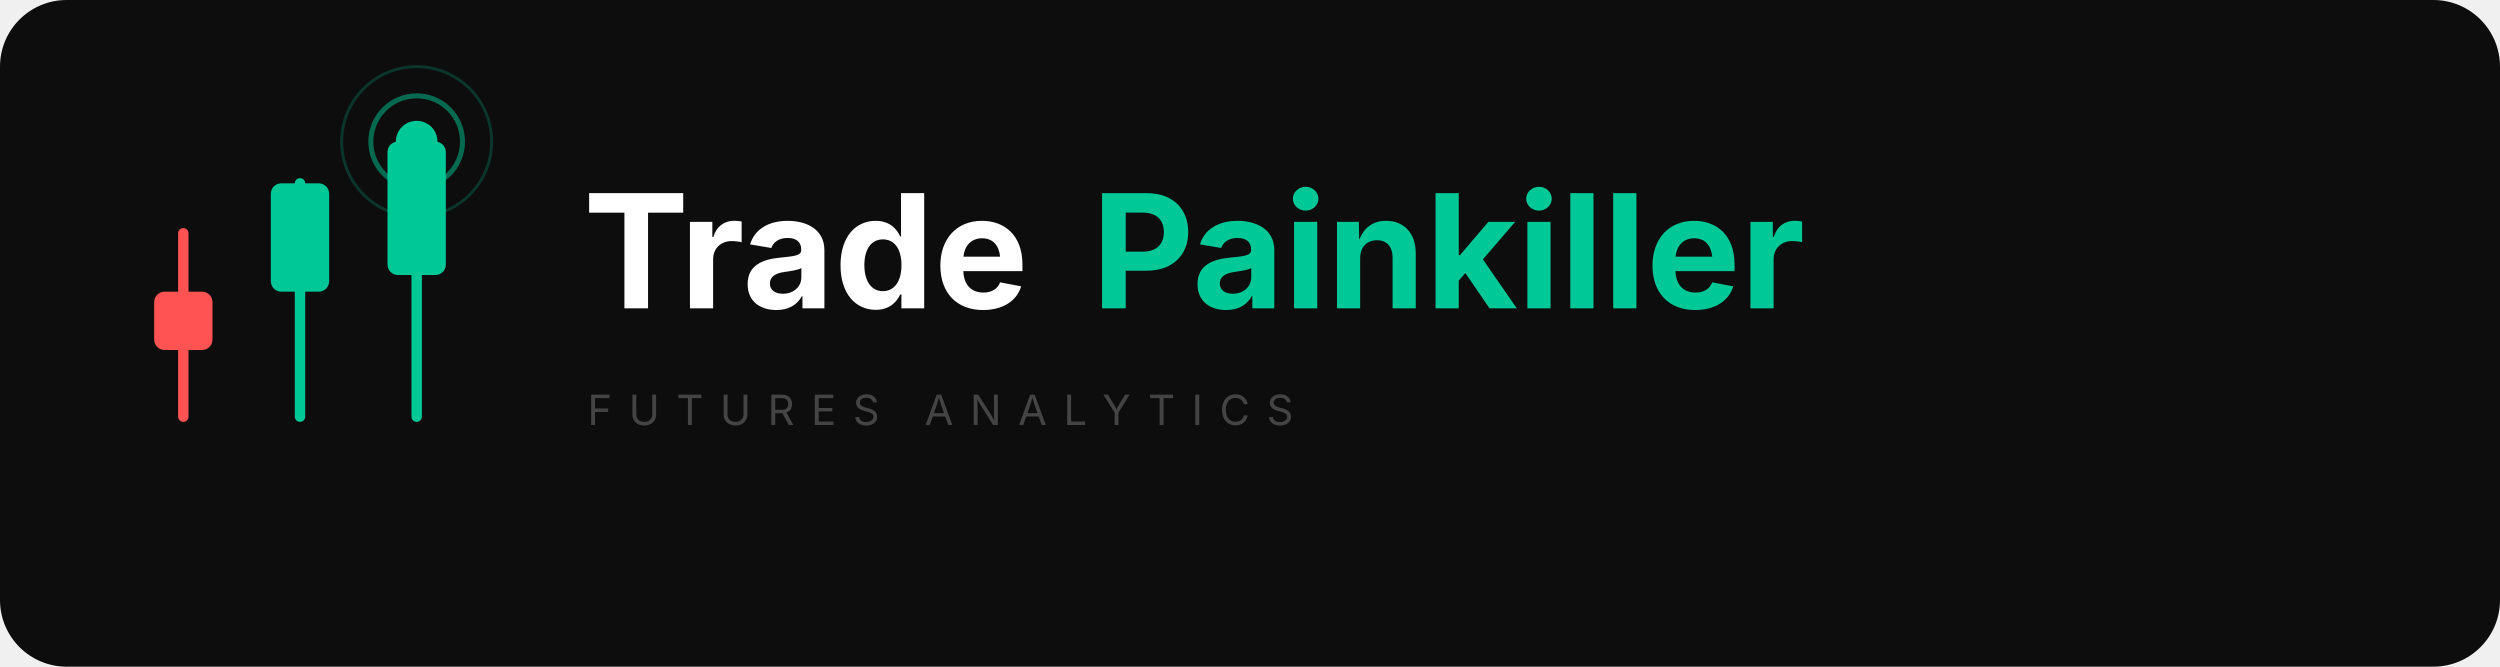
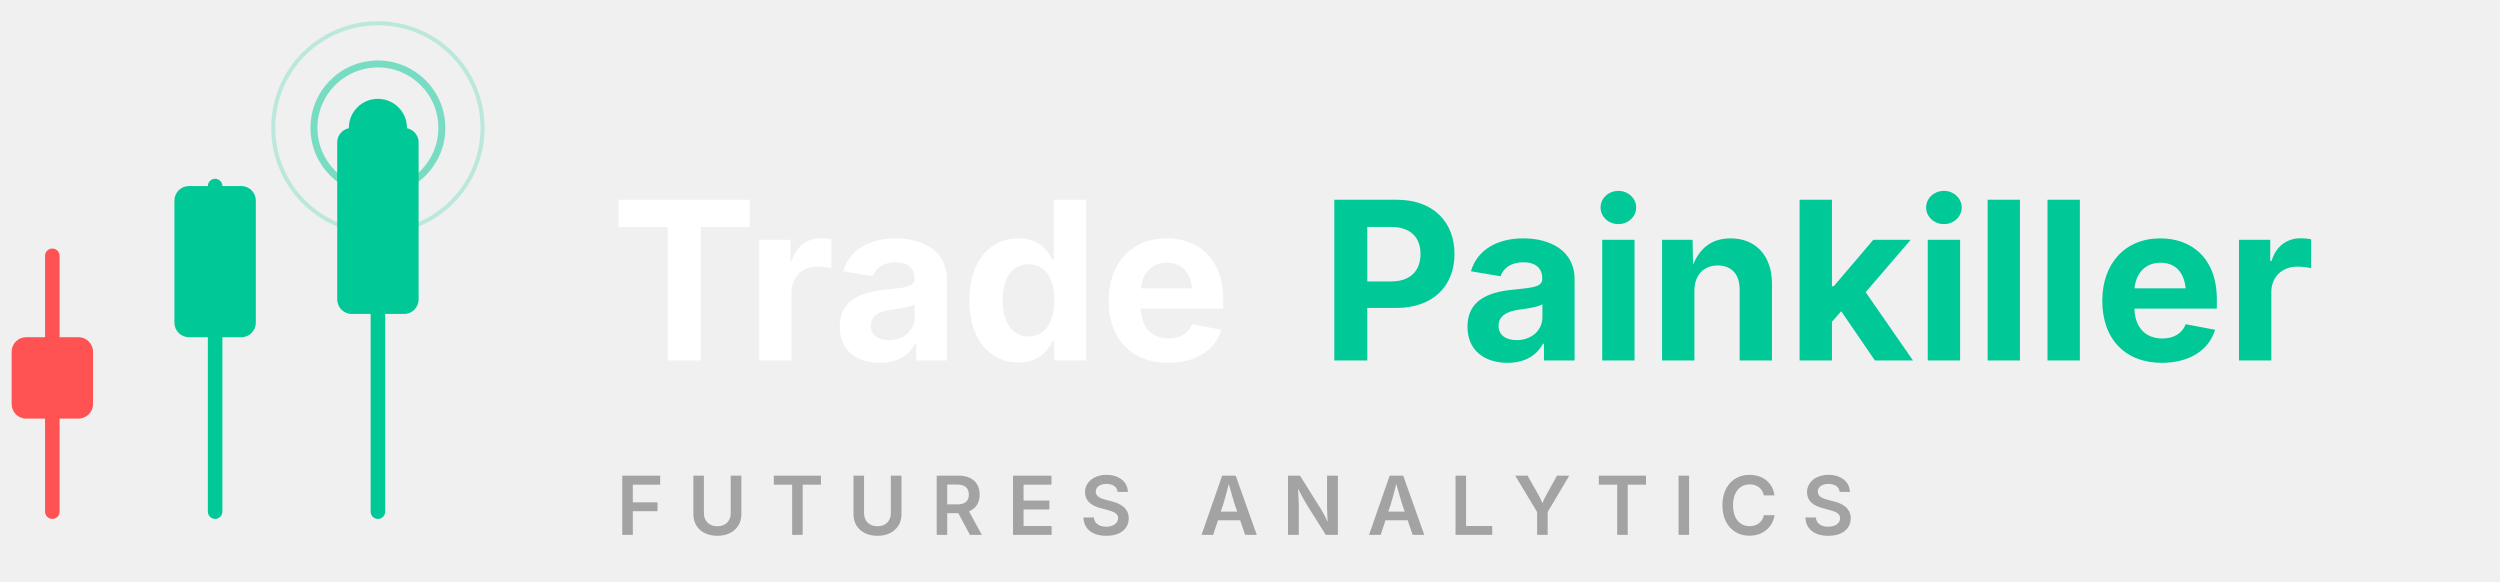
- <svg xmlns="http://www.w3.org/2000/svg" width="600" height="160" viewBox="0 0 600 160">
-   <rect width="600" height="160" fill="#0d0d0d" rx="16" />
+ <svg xmlns="http://www.w3.org/2000/svg" viewBox="35 12 430 100">
  <g transform="translate(72, 80)">
    <line x1="-28" y1="-24" x2="-28" y2="20" stroke="#ff5252" stroke-width="2.5" stroke-linecap="round" />
    <rect x="-35" y="-10" width="14" height="14" rx="2.5" fill="#ff5252" />
    <line x1="0" y1="-36" x2="0" y2="20" stroke="#00c896" stroke-width="2.5" stroke-linecap="round" />
    <rect x="-7" y="-36" width="14" height="26" rx="2.5" fill="#00c896" />
    <line x1="28" y1="-46" x2="28" y2="20" stroke="#00c896" stroke-width="2.5" stroke-linecap="round" />
    <rect x="21" y="-46" width="14" height="32" rx="2.5" fill="#00c896" />
    <circle cx="28" cy="-46" r="5" fill="#00c896" />
    <circle cx="28" cy="-46" r="11" fill="none" stroke="#00c896" stroke-width="1.2" opacity="0.5" />
    <circle cx="28" cy="-46" r="18" fill="none" stroke="#00c896" stroke-width="0.7" opacity="0.22" />
  </g>
  <text x="140" y="74" font-family="system-ui,-apple-system,sans-serif" font-size="38" font-weight="700" fill="#ffffff">Trade</text>
  <text x="140" y="74" font-family="system-ui,-apple-system,sans-serif" font-size="38" font-weight="700" fill="#00c896" dx="122">Painkiller</text>
-   <text x="141" y="102" font-family="system-ui,-apple-system,sans-serif" font-size="10" letter-spacing="4" fill="#444">FUTURES ANALYTICS</text>
+   <text x="141" y="104" font-family="system-ui,-apple-system,sans-serif" font-size="14" font-weight="600" letter-spacing="4" fill="#a3a3a3">FUTURES ANALYTICS</text>
</svg>
